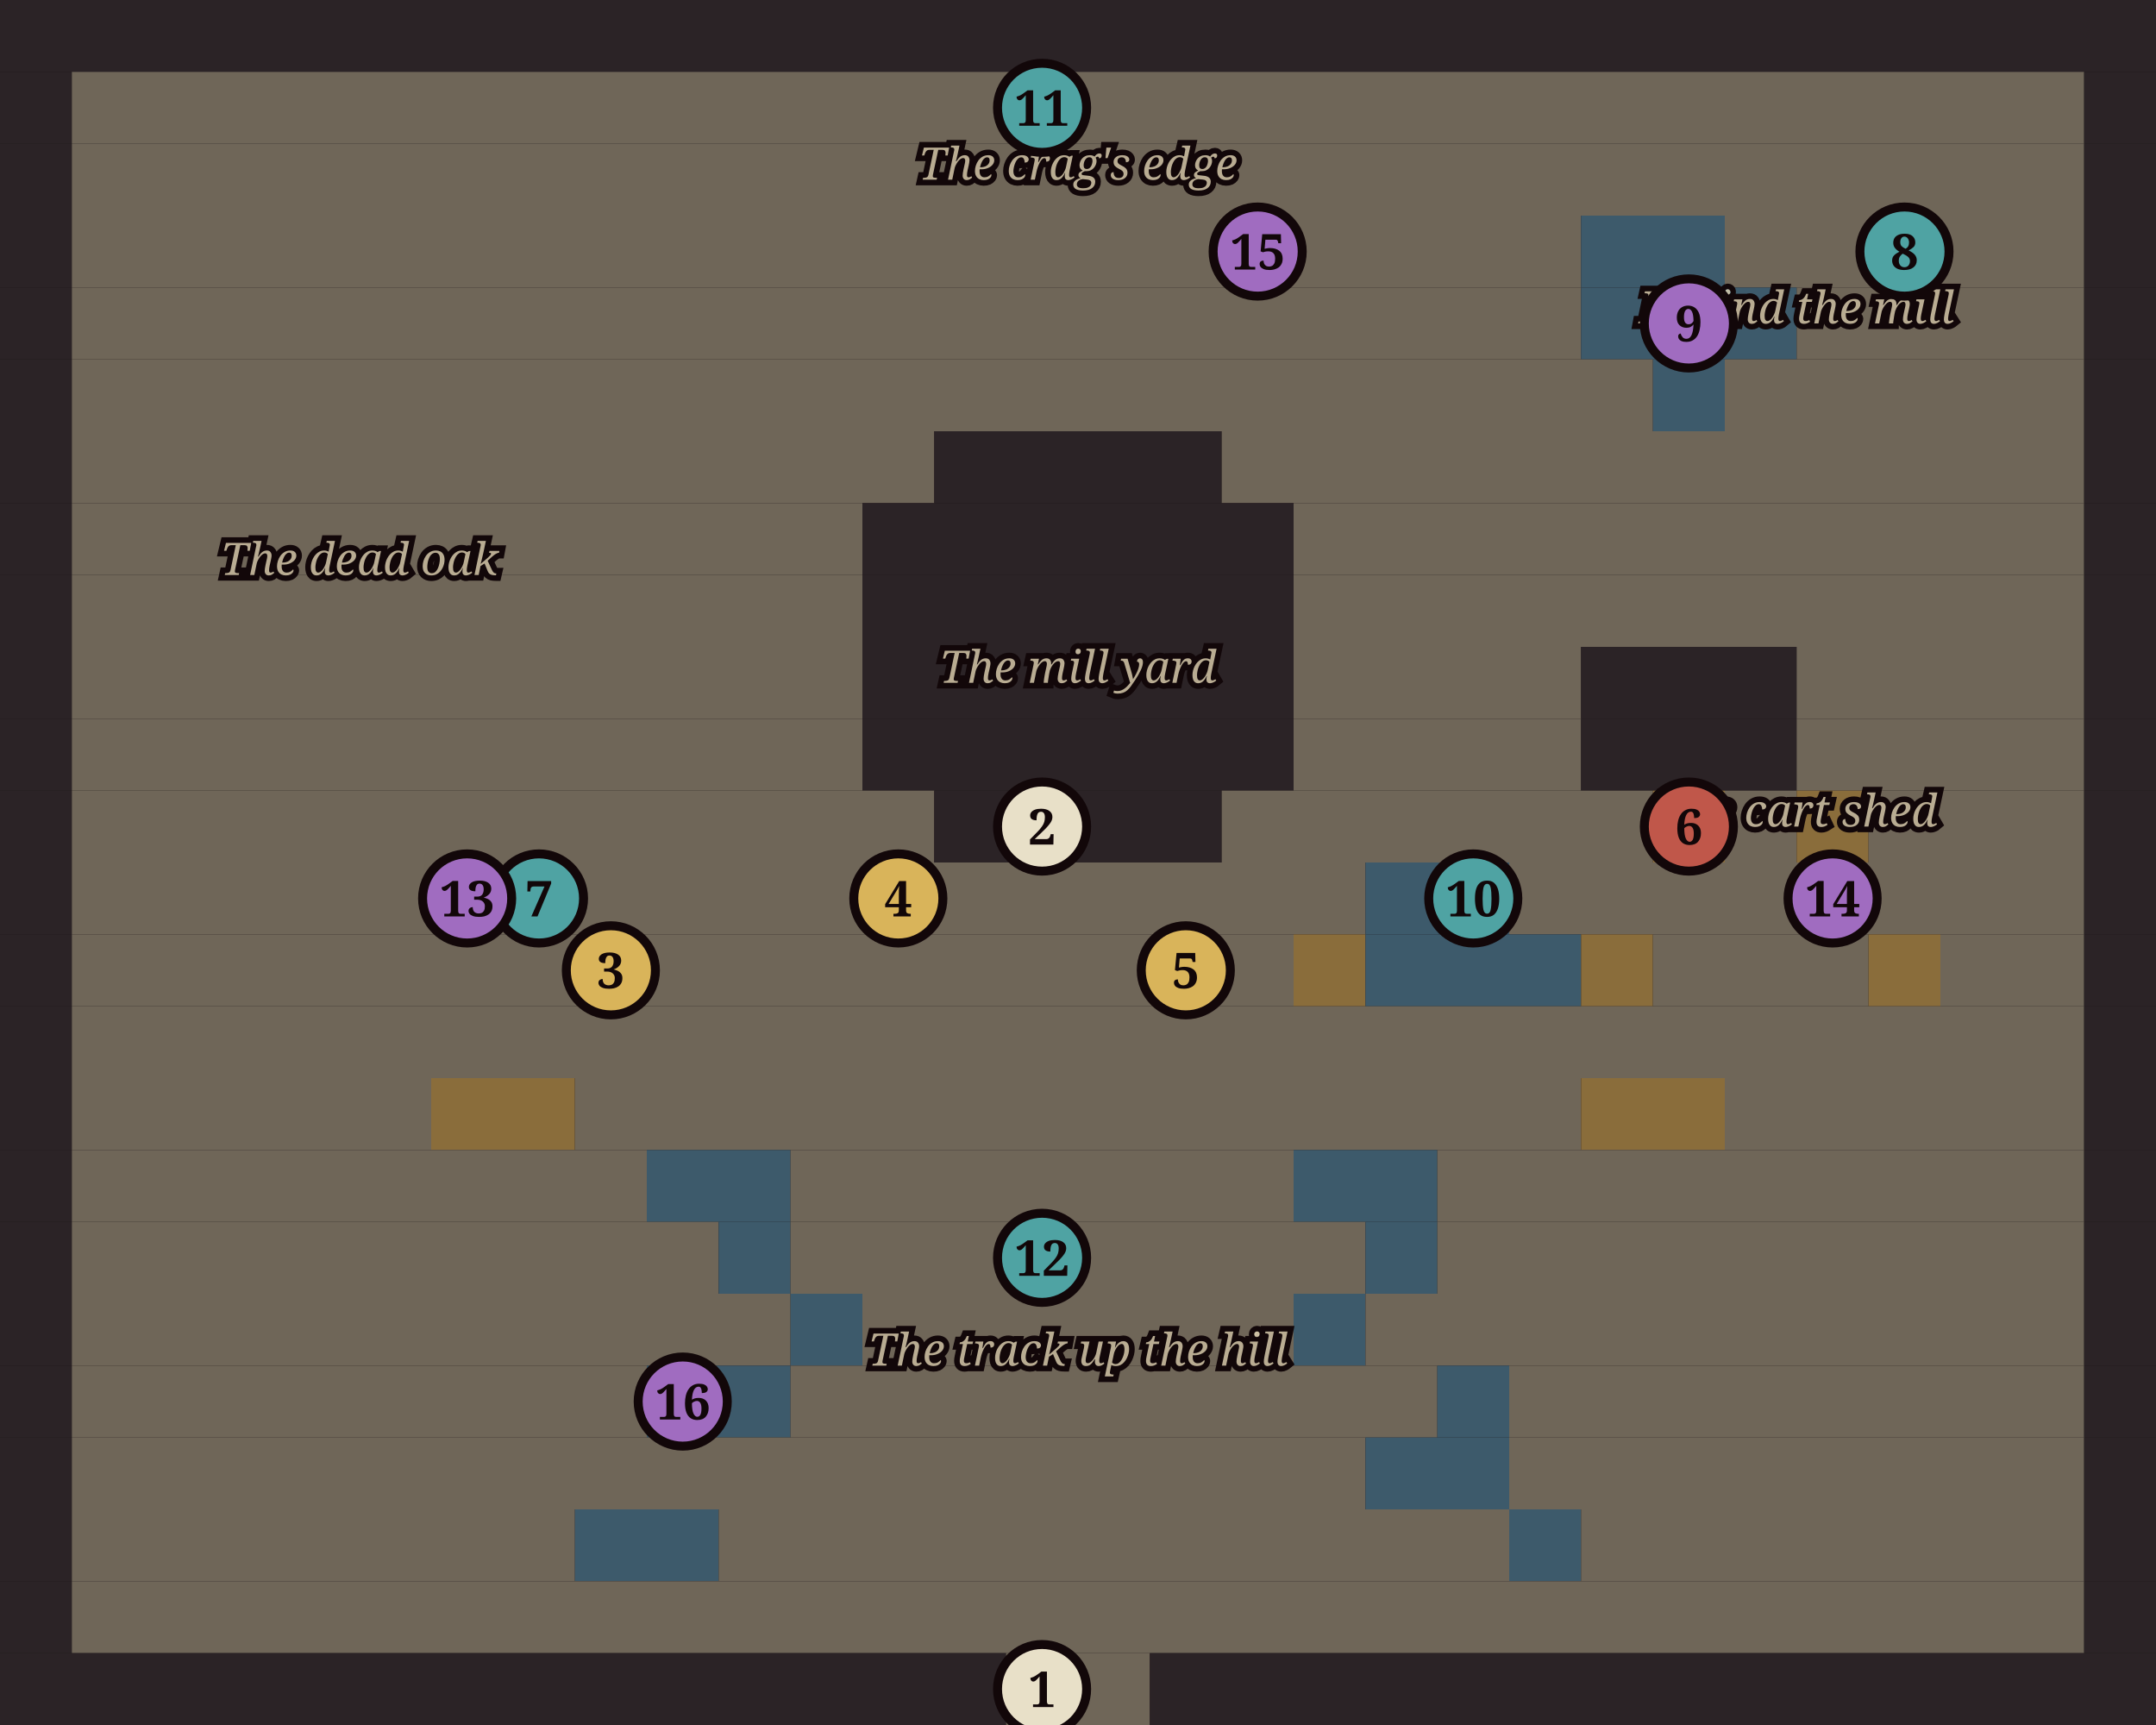
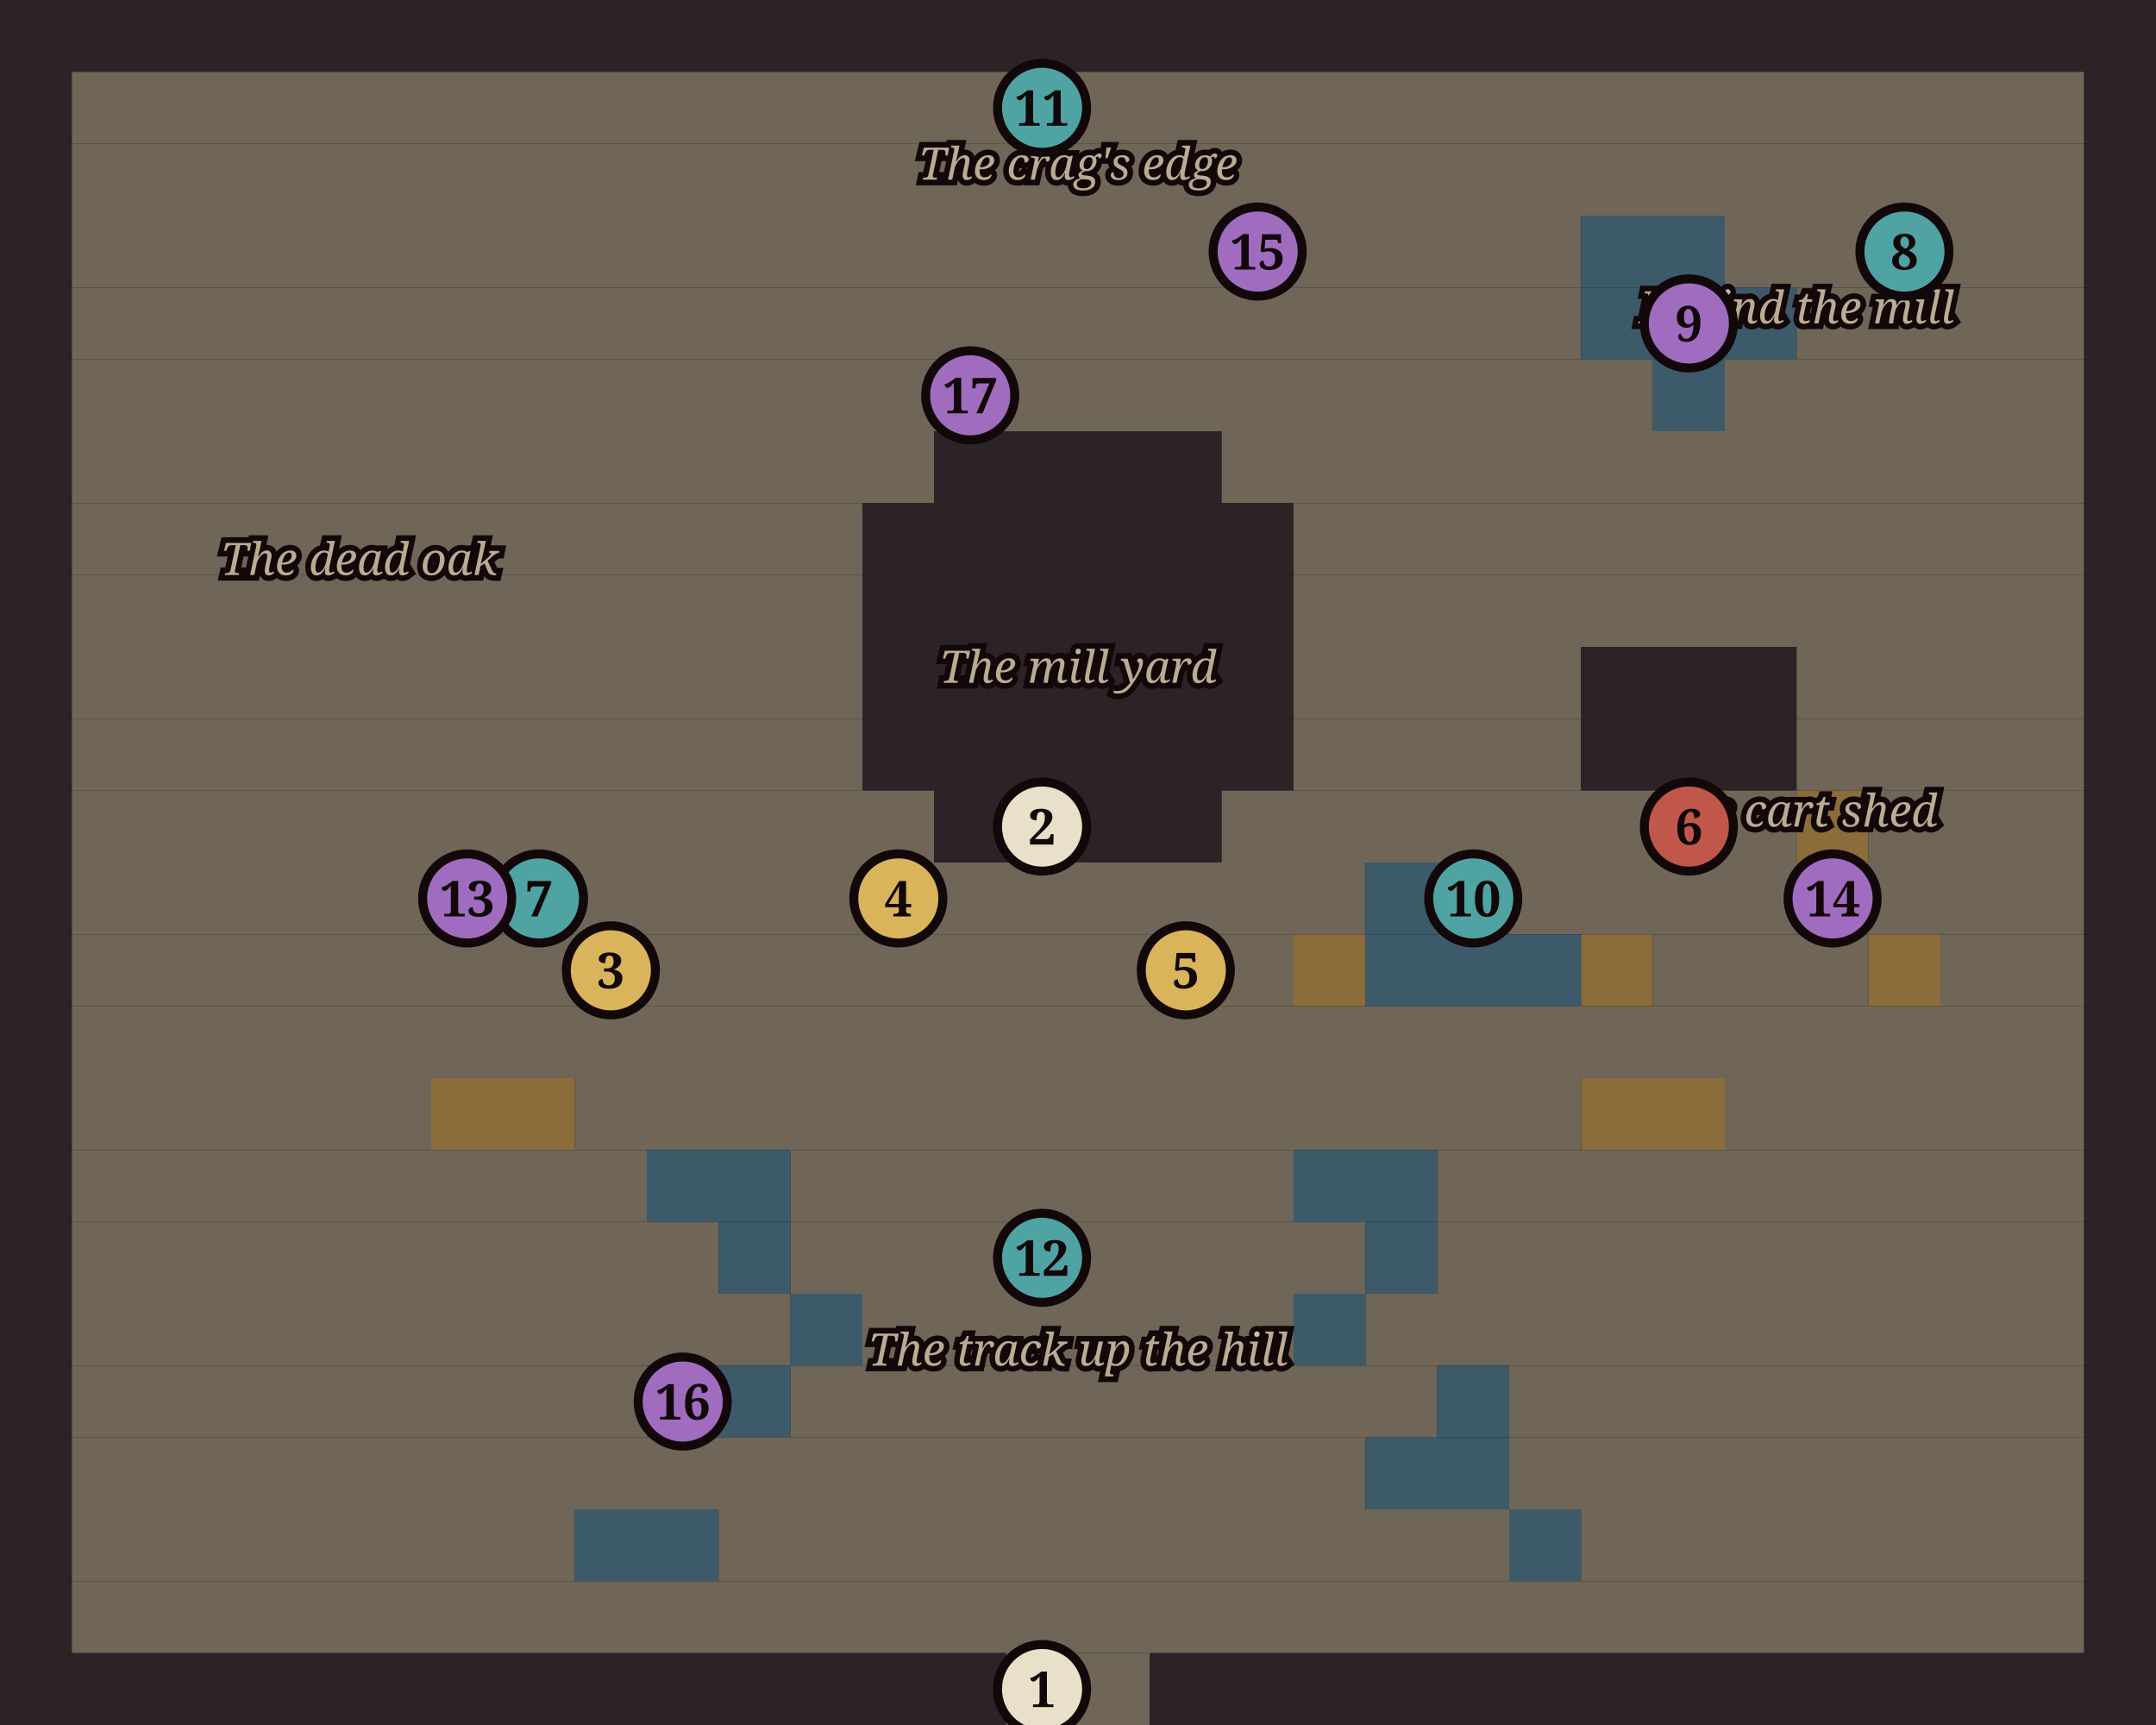
<svg xmlns="http://www.w3.org/2000/svg" viewBox="0 0 480 384" width="480" height="384" font-family="Georgia, serif">
  <rect width="480" height="384" fill="#1a1416" />
  <rect x="0" y="0" width="480" height="16" fill="#2b2326" />
  <rect x="0" y="16" width="16" height="16" fill="#2b2326" />
  <rect x="16" y="16" width="448" height="16" fill="#6f6658" />
  <rect x="464" y="16" width="16" height="16" fill="#2b2326" />
  <rect x="0" y="32" width="16" height="16" fill="#2b2326" />
  <rect x="16" y="32" width="448" height="16" fill="#6f6658" />
  <rect x="464" y="32" width="16" height="16" fill="#2b2326" />
  <rect x="0" y="48" width="16" height="16" fill="#2b2326" />
  <rect x="16" y="48" width="336" height="16" fill="#6f6658" />
  <rect x="352" y="48" width="32" height="16" fill="#3d5a6b" />
  <rect x="384" y="48" width="80" height="16" fill="#6f6658" />
  <rect x="464" y="48" width="16" height="16" fill="#2b2326" />
  <rect x="0" y="64" width="16" height="16" fill="#2b2326" />
  <rect x="16" y="64" width="336" height="16" fill="#6f6658" />
  <rect x="352" y="64" width="48" height="16" fill="#3d5a6b" />
  <rect x="400" y="64" width="64" height="16" fill="#6f6658" />
  <rect x="464" y="64" width="16" height="16" fill="#2b2326" />
  <rect x="0" y="80" width="16" height="16" fill="#2b2326" />
  <rect x="16" y="80" width="352" height="16" fill="#6f6658" />
  <rect x="368" y="80" width="16" height="16" fill="#3d5a6b" />
  <rect x="384" y="80" width="80" height="16" fill="#6f6658" />
  <rect x="464" y="80" width="16" height="16" fill="#2b2326" />
  <rect x="0" y="96" width="16" height="16" fill="#2b2326" />
  <rect x="16" y="96" width="192" height="16" fill="#6f6658" />
  <rect x="208" y="96" width="64" height="16" fill="#2b2326" />
  <rect x="272" y="96" width="192" height="16" fill="#6f6658" />
  <rect x="464" y="96" width="16" height="16" fill="#2b2326" />
  <rect x="0" y="112" width="16" height="16" fill="#2b2326" />
  <rect x="16" y="112" width="176" height="16" fill="#6f6658" />
  <rect x="192" y="112" width="96" height="16" fill="#2b2326" />
  <rect x="288" y="112" width="176" height="16" fill="#6f6658" />
  <rect x="464" y="112" width="16" height="16" fill="#2b2326" />
  <rect x="0" y="128" width="16" height="16" fill="#2b2326" />
  <rect x="16" y="128" width="176" height="16" fill="#6f6658" />
  <rect x="192" y="128" width="96" height="16" fill="#2b2326" />
  <rect x="288" y="128" width="176" height="16" fill="#6f6658" />
  <rect x="464" y="128" width="16" height="16" fill="#2b2326" />
  <rect x="0" y="144" width="16" height="16" fill="#2b2326" />
  <rect x="16" y="144" width="176" height="16" fill="#6f6658" />
  <rect x="192" y="144" width="96" height="16" fill="#2b2326" />
  <rect x="288" y="144" width="64" height="16" fill="#6f6658" />
  <rect x="352" y="144" width="48" height="16" fill="#2b2326" />
  <rect x="400" y="144" width="64" height="16" fill="#6f6658" />
  <rect x="464" y="144" width="16" height="16" fill="#2b2326" />
  <rect x="0" y="160" width="16" height="16" fill="#2b2326" />
  <rect x="16" y="160" width="176" height="16" fill="#6f6658" />
  <rect x="192" y="160" width="96" height="16" fill="#2b2326" />
  <rect x="288" y="160" width="64" height="16" fill="#6f6658" />
  <rect x="352" y="160" width="48" height="16" fill="#2b2326" />
  <rect x="400" y="160" width="64" height="16" fill="#6f6658" />
  <rect x="464" y="160" width="16" height="16" fill="#2b2326" />
  <rect x="0" y="176" width="16" height="16" fill="#2b2326" />
  <rect x="16" y="176" width="192" height="16" fill="#6f6658" />
  <rect x="208" y="176" width="64" height="16" fill="#2b2326" />
  <rect x="272" y="176" width="96" height="16" fill="#6f6658" />
  <rect x="368" y="176" width="16" height="16" fill="#8a6d3b" />
  <rect x="384" y="176" width="16" height="16" fill="#6f6658" />
  <rect x="400" y="176" width="16" height="16" fill="#8a6d3b" />
  <rect x="416" y="176" width="48" height="16" fill="#6f6658" />
  <rect x="464" y="176" width="16" height="16" fill="#2b2326" />
  <rect x="0" y="192" width="16" height="16" fill="#2b2326" />
  <rect x="16" y="192" width="288" height="16" fill="#6f6658" />
  <rect x="304" y="192" width="32" height="16" fill="#3d5a6b" />
  <rect x="336" y="192" width="128" height="16" fill="#6f6658" />
  <rect x="464" y="192" width="16" height="16" fill="#2b2326" />
  <rect x="0" y="208" width="16" height="16" fill="#2b2326" />
  <rect x="16" y="208" width="272" height="16" fill="#6f6658" />
  <rect x="288" y="208" width="16" height="16" fill="#8a6d3b" />
  <rect x="304" y="208" width="48" height="16" fill="#3d5a6b" />
  <rect x="352" y="208" width="16" height="16" fill="#8a6d3b" />
  <rect x="368" y="208" width="48" height="16" fill="#6f6658" />
  <rect x="416" y="208" width="16" height="16" fill="#8a6d3b" />
  <rect x="432" y="208" width="32" height="16" fill="#6f6658" />
  <rect x="464" y="208" width="16" height="16" fill="#2b2326" />
  <rect x="0" y="224" width="16" height="16" fill="#2b2326" />
  <rect x="16" y="224" width="448" height="16" fill="#6f6658" />
  <rect x="464" y="224" width="16" height="16" fill="#2b2326" />
  <rect x="0" y="240" width="16" height="16" fill="#2b2326" />
  <rect x="16" y="240" width="80" height="16" fill="#6f6658" />
  <rect x="96" y="240" width="32" height="16" fill="#8a6d3b" />
  <rect x="128" y="240" width="224" height="16" fill="#6f6658" />
  <rect x="352" y="240" width="32" height="16" fill="#8a6d3b" />
  <rect x="384" y="240" width="80" height="16" fill="#6f6658" />
  <rect x="464" y="240" width="16" height="16" fill="#2b2326" />
  <rect x="0" y="256" width="16" height="16" fill="#2b2326" />
  <rect x="16" y="256" width="128" height="16" fill="#6f6658" />
  <rect x="144" y="256" width="32" height="16" fill="#3d5a6b" />
  <rect x="176" y="256" width="112" height="16" fill="#6f6658" />
  <rect x="288" y="256" width="32" height="16" fill="#3d5a6b" />
  <rect x="320" y="256" width="144" height="16" fill="#6f6658" />
  <rect x="464" y="256" width="16" height="16" fill="#2b2326" />
  <rect x="0" y="272" width="16" height="16" fill="#2b2326" />
  <rect x="16" y="272" width="144" height="16" fill="#6f6658" />
  <rect x="160" y="272" width="16" height="16" fill="#3d5a6b" />
  <rect x="176" y="272" width="128" height="16" fill="#6f6658" />
  <rect x="304" y="272" width="16" height="16" fill="#3d5a6b" />
  <rect x="320" y="272" width="144" height="16" fill="#6f6658" />
  <rect x="464" y="272" width="16" height="16" fill="#2b2326" />
  <rect x="0" y="288" width="16" height="16" fill="#2b2326" />
  <rect x="16" y="288" width="160" height="16" fill="#6f6658" />
  <rect x="176" y="288" width="16" height="16" fill="#3d5a6b" />
  <rect x="192" y="288" width="96" height="16" fill="#6f6658" />
  <rect x="288" y="288" width="16" height="16" fill="#3d5a6b" />
  <rect x="304" y="288" width="160" height="16" fill="#6f6658" />
  <rect x="464" y="288" width="16" height="16" fill="#2b2326" />
  <rect x="0" y="304" width="16" height="16" fill="#2b2326" />
  <rect x="16" y="304" width="128" height="16" fill="#6f6658" />
  <rect x="144" y="304" width="32" height="16" fill="#3d5a6b" />
  <rect x="176" y="304" width="144" height="16" fill="#6f6658" />
  <rect x="320" y="304" width="16" height="16" fill="#3d5a6b" />
  <rect x="336" y="304" width="128" height="16" fill="#6f6658" />
  <rect x="464" y="304" width="16" height="16" fill="#2b2326" />
  <rect x="0" y="320" width="16" height="16" fill="#2b2326" />
  <rect x="16" y="320" width="288" height="16" fill="#6f6658" />
  <rect x="304" y="320" width="32" height="16" fill="#3d5a6b" />
  <rect x="336" y="320" width="128" height="16" fill="#6f6658" />
  <rect x="464" y="320" width="16" height="16" fill="#2b2326" />
  <rect x="0" y="336" width="16" height="16" fill="#2b2326" />
  <rect x="16" y="336" width="112" height="16" fill="#6f6658" />
  <rect x="128" y="336" width="32" height="16" fill="#3d5a6b" />
  <rect x="160" y="336" width="176" height="16" fill="#6f6658" />
  <rect x="336" y="336" width="16" height="16" fill="#3d5a6b" />
  <rect x="352" y="336" width="112" height="16" fill="#6f6658" />
  <rect x="464" y="336" width="16" height="16" fill="#2b2326" />
  <rect x="0" y="352" width="16" height="16" fill="#2b2326" />
  <rect x="16" y="352" width="448" height="16" fill="#6f6658" />
  <rect x="464" y="352" width="16" height="16" fill="#2b2326" />
  <rect x="0" y="368" width="224" height="16" fill="#2b2326" />
  <rect x="224" y="368" width="32" height="16" fill="#6f6658" />
  <rect x="256" y="368" width="224" height="16" fill="#2b2326" />
  <text x="240.0" y="40.0" font-size="10" text-anchor="middle" fill="#f0e2c0" fill-opacity="0.75" stroke="#120709" stroke-width="2.5" paint-order="stroke" font-style="italic">The crag's edge</text>
  <text x="400.0" y="72.0" font-size="10" text-anchor="middle" fill="#f0e2c0" fill-opacity="0.75" stroke="#120709" stroke-width="2.5" paint-order="stroke" font-style="italic">Behind the mill</text>
  <text x="80.0" y="128.0" font-size="10" text-anchor="middle" fill="#f0e2c0" fill-opacity="0.75" stroke="#120709" stroke-width="2.5" paint-order="stroke" font-style="italic">The dead oak</text>
  <text x="240.0" y="152.0" font-size="10" text-anchor="middle" fill="#f0e2c0" fill-opacity="0.75" stroke="#120709" stroke-width="2.5" paint-order="stroke" font-style="italic">The mill yard</text>
  <text x="400.0" y="184.0" font-size="10" text-anchor="middle" fill="#f0e2c0" fill-opacity="0.75" stroke="#120709" stroke-width="2.5" paint-order="stroke" font-style="italic">The cart shed</text>
  <text x="240.0" y="304.0" font-size="10" text-anchor="middle" fill="#f0e2c0" fill-opacity="0.75" stroke="#120709" stroke-width="2.5" paint-order="stroke" font-style="italic">The track up the hill</text>
  <circle cx="232.0" cy="376.0" r="9.92" fill="#e8e0c8" stroke="#120709" stroke-width="2" />
  <text x="232.0" y="380.0" font-size="11" text-anchor="middle" fill="#120709" font-weight="bold">1</text>
  <circle cx="232.0" cy="184.0" r="9.92" fill="#e8e0c8" stroke="#120709" stroke-width="2" />
  <text x="232.0" y="188.0" font-size="11" text-anchor="middle" fill="#120709" font-weight="bold">2</text>
  <circle cx="136.0" cy="216.0" r="9.92" fill="#d9b45a" stroke="#120709" stroke-width="2" />
  <text x="136.0" y="220.0" font-size="11" text-anchor="middle" fill="#120709" font-weight="bold">3</text>
  <circle cx="200.0" cy="200.0" r="9.92" fill="#d9b45a" stroke="#120709" stroke-width="2" />
  <text x="200.0" y="204.0" font-size="11" text-anchor="middle" fill="#120709" font-weight="bold">4</text>
  <circle cx="264.0" cy="216.0" r="9.92" fill="#d9b45a" stroke="#120709" stroke-width="2" />
  <text x="264.0" y="220.0" font-size="11" text-anchor="middle" fill="#120709" font-weight="bold">5</text>
  <circle cx="376.0" cy="184.0" r="9.92" fill="#c0574a" stroke="#120709" stroke-width="2" />
  <text x="376.0" y="188.0" font-size="11" text-anchor="middle" fill="#120709" font-weight="bold">6</text>
  <circle cx="120.0" cy="200.0" r="9.92" fill="#4fa3a3" stroke="#120709" stroke-width="2" />
  <text x="120.0" y="204.0" font-size="11" text-anchor="middle" fill="#120709" font-weight="bold">7</text>
  <circle cx="424.0" cy="56.0" r="9.92" fill="#4fa3a3" stroke="#120709" stroke-width="2" />
  <text x="424.0" y="60.0" font-size="11" text-anchor="middle" fill="#120709" font-weight="bold">8</text>
  <circle cx="376.0" cy="72.0" r="9.92" fill="#a06cc0" stroke="#120709" stroke-width="2" />
  <text x="376.0" y="76.0" font-size="11" text-anchor="middle" fill="#120709" font-weight="bold">9</text>
  <circle cx="328.0" cy="200.0" r="9.92" fill="#4fa3a3" stroke="#120709" stroke-width="2" />
  <text x="328.0" y="204.0" font-size="11" text-anchor="middle" fill="#120709" font-weight="bold">10</text>
  <circle cx="232.0" cy="24.0" r="9.92" fill="#4fa3a3" stroke="#120709" stroke-width="2" />
  <text x="232.0" y="28.0" font-size="11" text-anchor="middle" fill="#120709" font-weight="bold">11</text>
  <circle cx="232.0" cy="280.0" r="9.92" fill="#4fa3a3" stroke="#120709" stroke-width="2" />
  <text x="232.0" y="284.0" font-size="11" text-anchor="middle" fill="#120709" font-weight="bold">12</text>
  <circle cx="104.0" cy="200.0" r="9.92" fill="#a06cc0" stroke="#120709" stroke-width="2" />
  <text x="104.0" y="204.0" font-size="11" text-anchor="middle" fill="#120709" font-weight="bold">13</text>
  <circle cx="408.0" cy="200.0" r="9.92" fill="#a06cc0" stroke="#120709" stroke-width="2" />
  <text x="408.0" y="204.0" font-size="11" text-anchor="middle" fill="#120709" font-weight="bold">14</text>
  <circle cx="280.0" cy="56.0" r="9.92" fill="#a06cc0" stroke="#120709" stroke-width="2" />
  <text x="280.0" y="60.0" font-size="11" text-anchor="middle" fill="#120709" font-weight="bold">15</text>
  <circle cx="152.0" cy="312.0" r="9.92" fill="#a06cc0" stroke="#120709" stroke-width="2" />
  <text x="152.0" y="316.0" font-size="11" text-anchor="middle" fill="#120709" font-weight="bold">16</text>
+   <circle cx="216.0" cy="88.0" r="9.92" fill="#a06cc0" stroke="#120709" stroke-width="2" />
+   <text x="216.0" y="92.0" font-size="11" text-anchor="middle" fill="#120709" font-weight="bold">17</text>
</svg>
